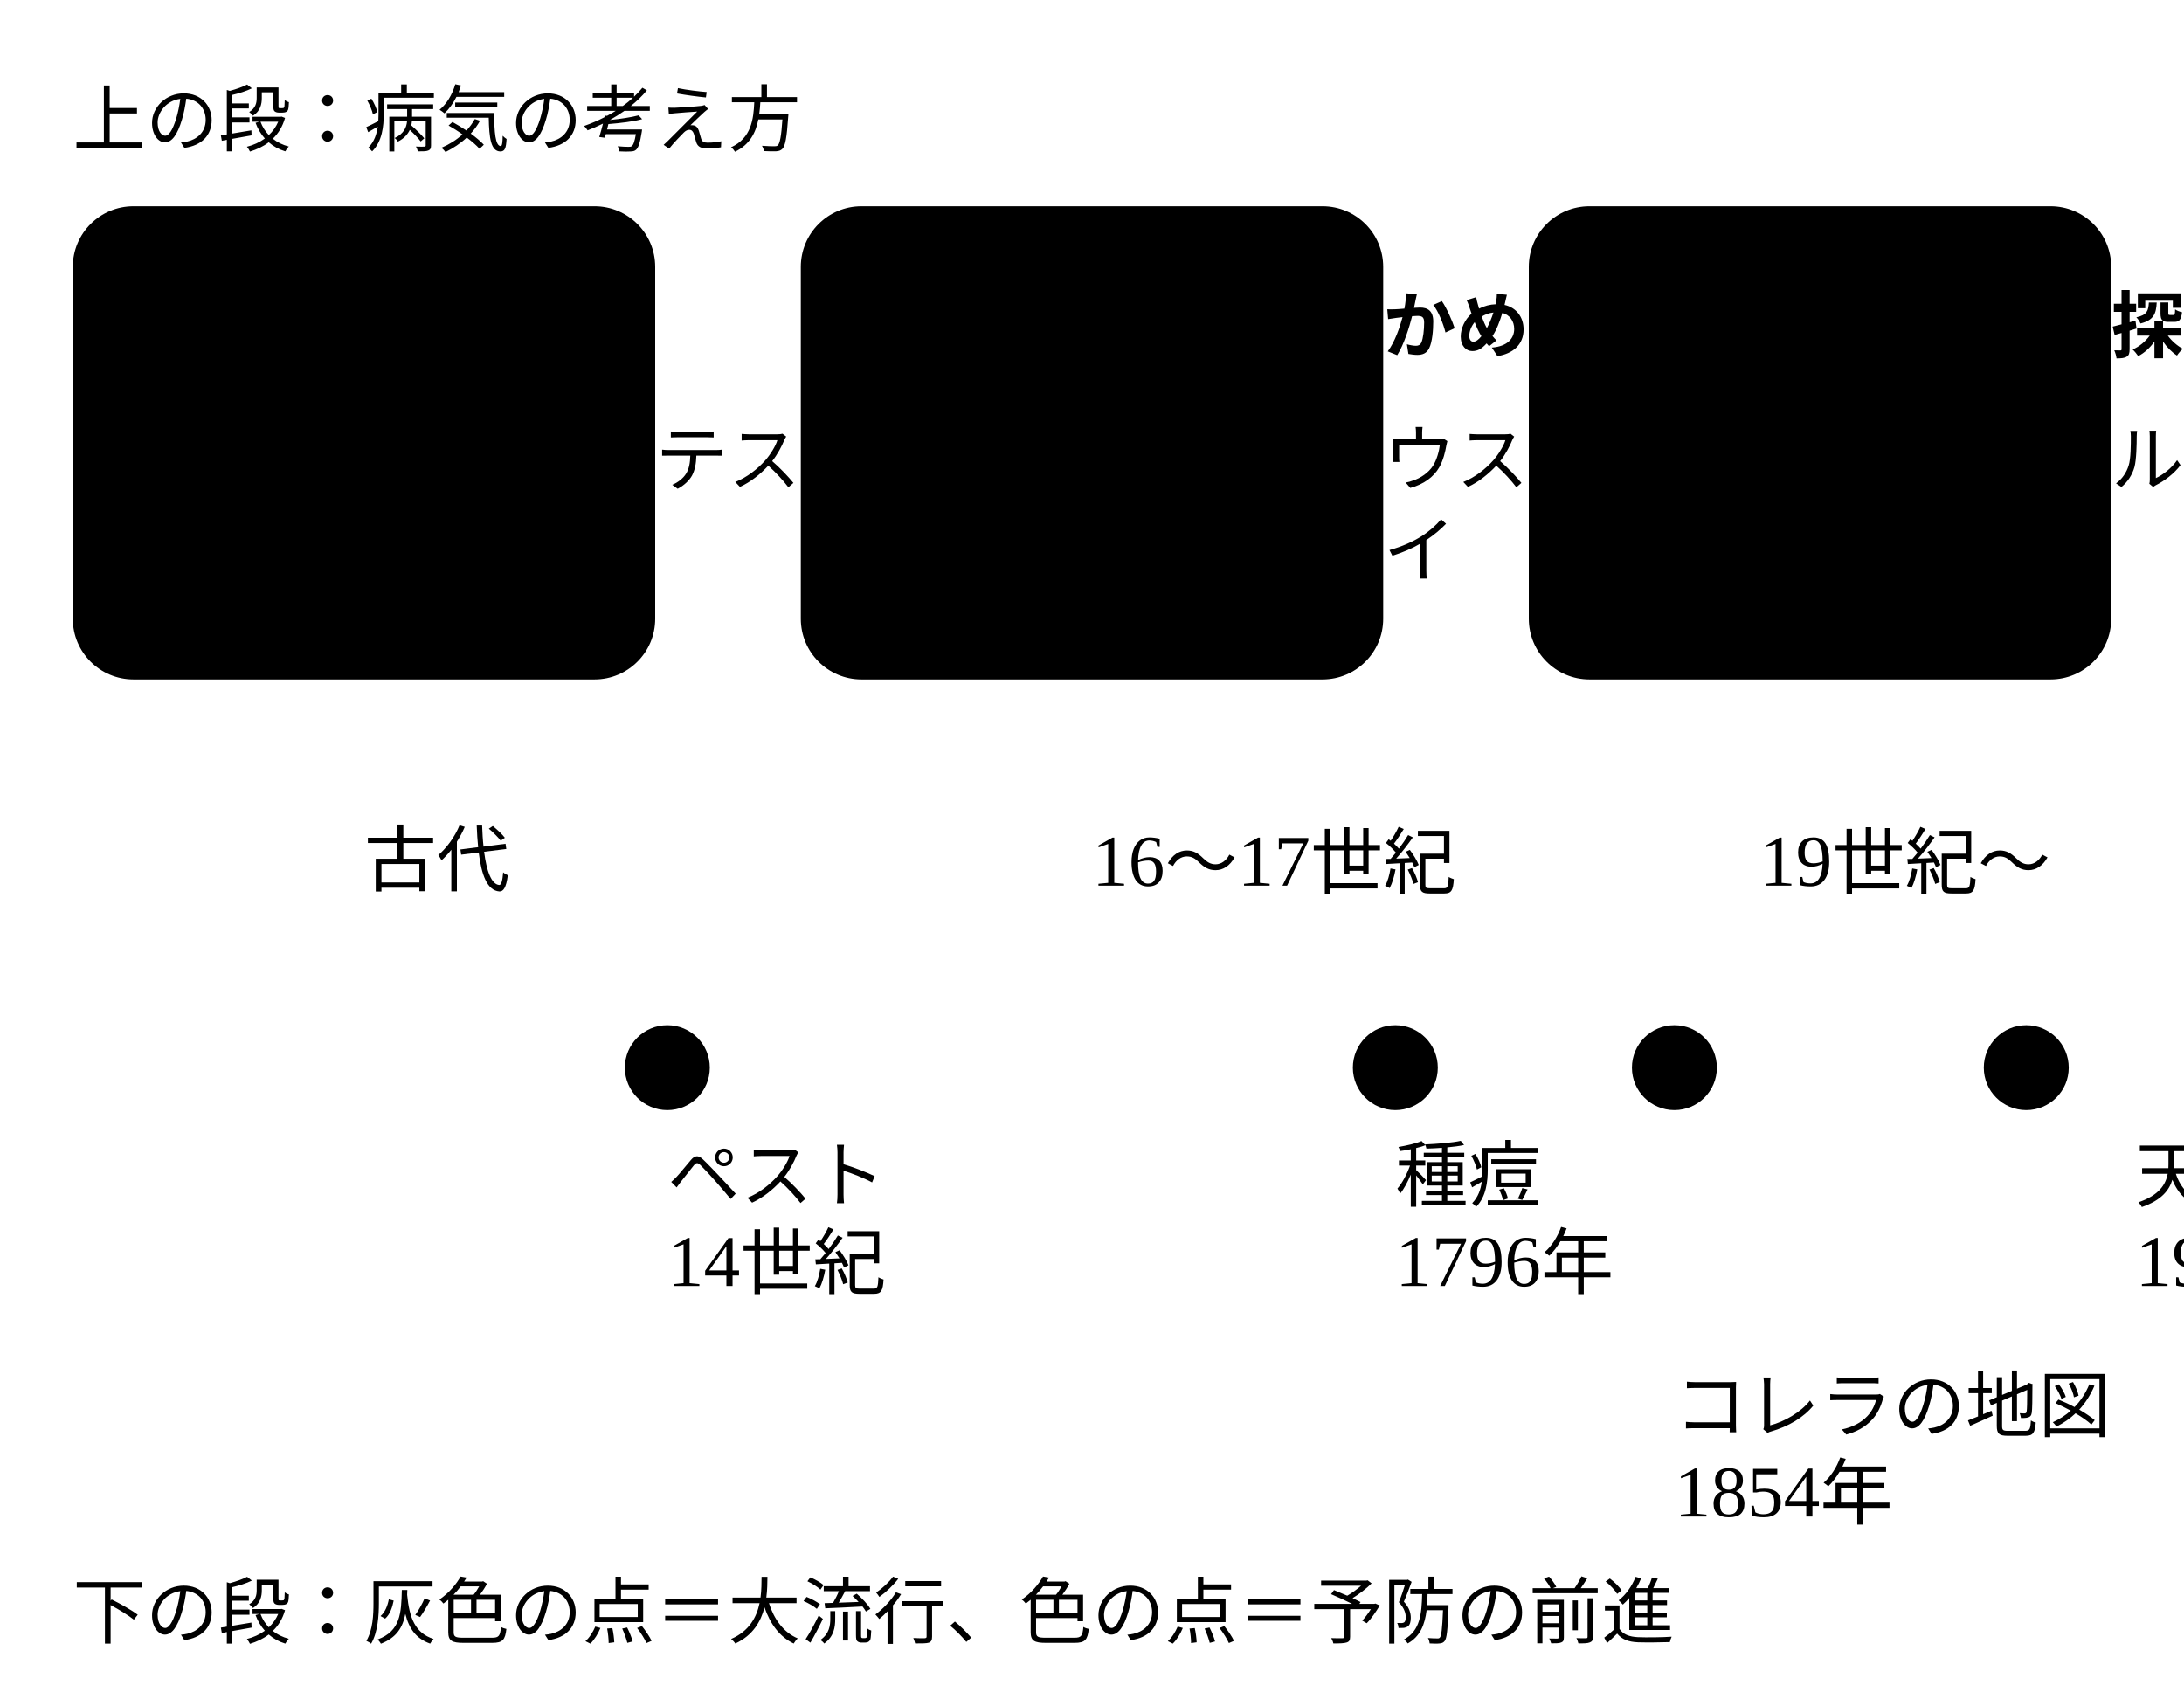
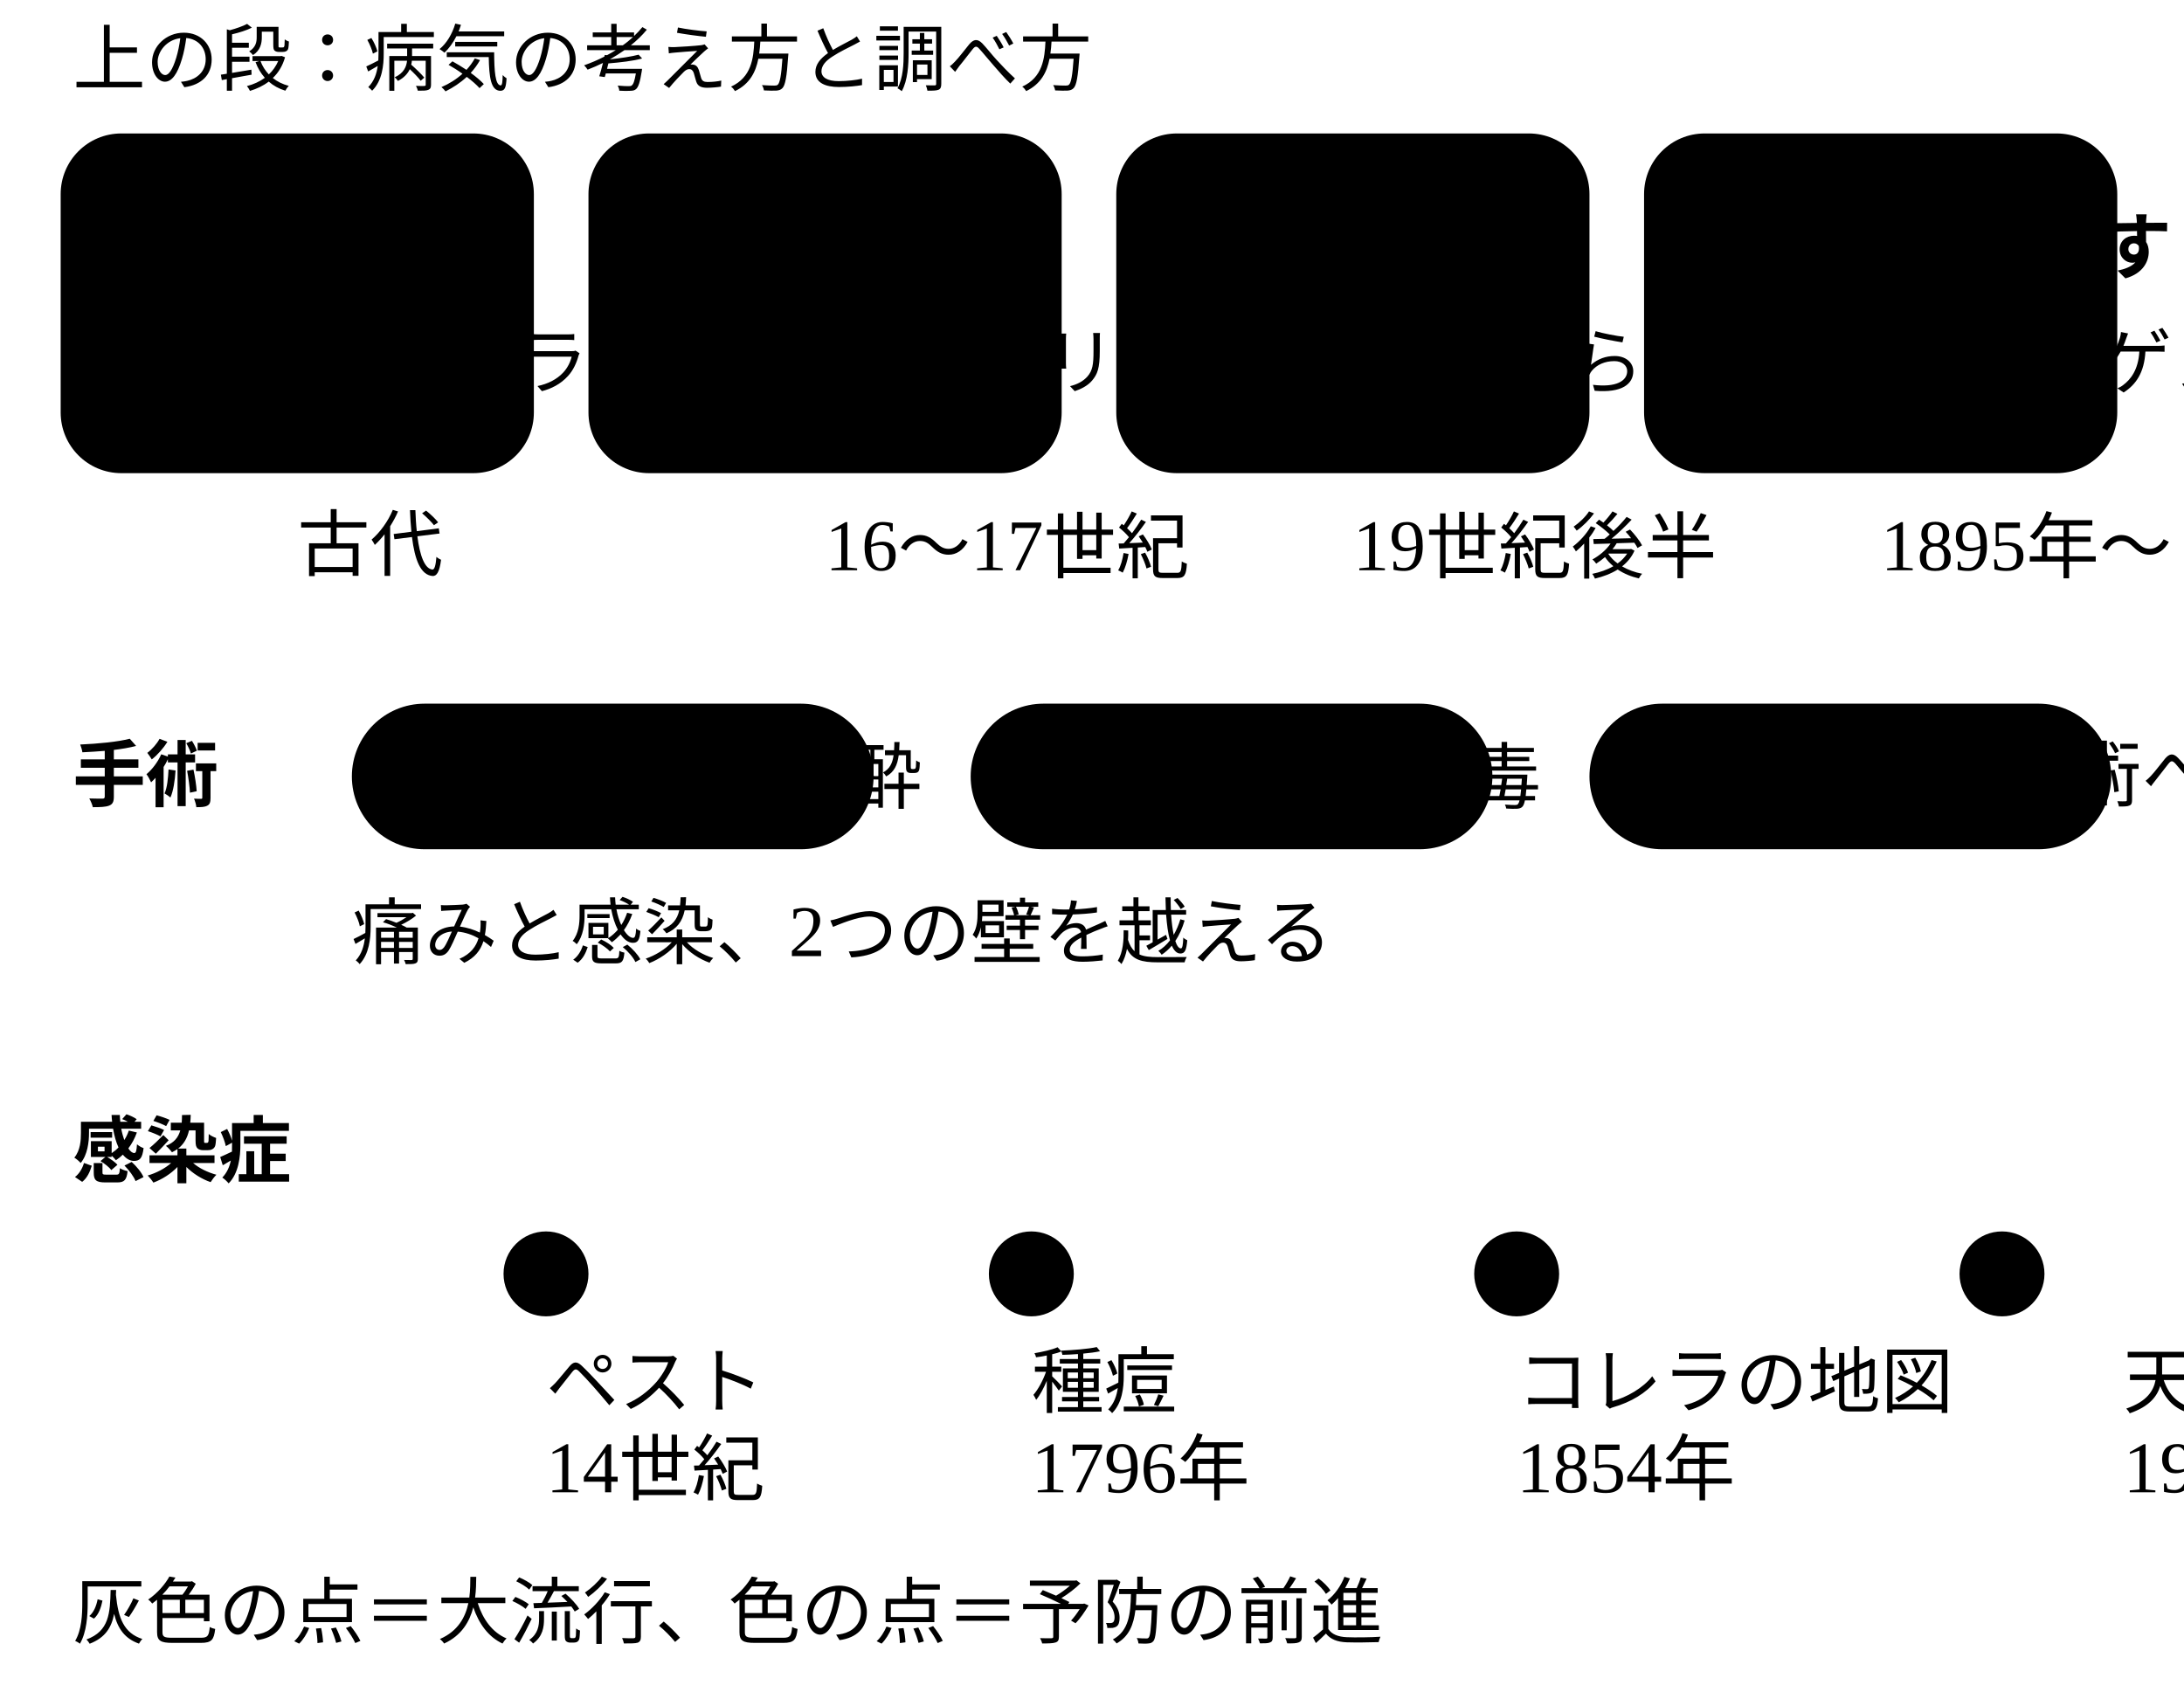
<svg xmlns="http://www.w3.org/2000/svg" viewBox="0 0 360 280">
-   <text x="12" y="24" class="t-xs soft">上の段：病気の考え方</text>
-   <rect x="12" y="34" width="96" height="78" rx="10" class="tint" />
-   <text x="60" y="58" class="t-s mid ink" font-weight="700">体液説</text>
-   <text x="60" y="80" class="t-xs mid soft">ヒポクラテス</text>
-   <text x="60" y="95" class="t-xs mid soft">ガレノス</text>
-   <path d="M110 73 H128" class="st-f" stroke-width="2" marker-end="url(#a-medicine)" />
-   <rect x="132" y="34" width="96" height="78" rx="10" class="tint" />
-   <text x="180" y="58" class="t-s mid ink" font-weight="700">解剖で確かめる</text>
-   <text x="180" y="80" class="t-xs mid soft">ヴェサリウス</text>
-   <text x="180" y="95" class="t-xs mid soft">ハーヴェイ</text>
-   <path d="M230 73 H248" class="st-f" stroke-width="2" marker-end="url(#a-medicine)" />
-   <rect x="252" y="34" width="96" height="78" rx="10" class="fl" />
-   <text x="300" y="58" class="t-s mid on" font-weight="700">病原体を探す</text>
-   <text x="300" y="80" class="t-xs mid on">パスツール</text>
-   <text x="300" y="95" class="t-xs mid on">コッホ</text>
-   <path d="M12 130 H346" class="st-soft" stroke-width="1.5" marker-end="url(#a-soft)" />
-   <text x="60" y="146" class="t-xs mid ink">古代</text>
-   <text x="180" y="146" class="t-xs mid ink">16〜17世紀</text>
-   <text x="290" y="146" class="t-xs mid ink">19世紀〜</text>
-   <path d="M340 114 V164" class="st-f dash" stroke-width="1.5" marker-end="url(#a-medicine)" />
-   <path d="M12 176 H350" class="st-line" stroke-width="1.5" />
-   <circle cx="110" cy="176" r="7" class="soft" />
-   <text x="110" y="198" class="t-xs mid ink">ペスト</text>
-   <text x="110" y="212" class="t-xs mid soft">14世紀</text>
-   <circle cx="230" cy="176" r="7" class="fl" />
-   <text x="230" y="198" class="t-xs mid ink">種痘</text>
-   <text x="230" y="212" class="t-xs mid soft">1796年</text>
-   <circle cx="276" cy="176" r="7" class="soft" />
-   <path d="M276 184 V222" class="st-line" stroke-width="1" />
-   <text x="276" y="236" class="t-xs mid ink">コレラの地図</text>
-   <text x="276" y="250" class="t-xs mid soft">1854年</text>
-   <circle cx="334" cy="176" r="7" class="fl" />
-   <text x="352" y="198" class="t-xs end ink">天然痘根絶</text>
-   <text x="352" y="212" class="t-xs end soft">1980年</text>
-   <text x="12" y="270" class="t-xs soft">下の段：灰色の点＝大流行、色の点＝予防の前進</text>
+   <text x="12" y="14" class="t-xs soft">上の段：病気の考え方と調べ方</text>
+   <rect x="10" y="22" width="78" height="56" rx="10" class="tint" />
+   <text x="49" y="45" class="t-s mid ink" font-weight="700">体液説</text>
+   <text x="49" y="64" class="t-xs mid soft">ヒポクラテス</text>
+   <text x="49" y="94" class="t-xs mid ink">古代</text>
+   <path d="M89 50 H96" class="st-f" stroke-width="2" marker-end="url(#a-medicine)" />
+   <rect x="97" y="22" width="78" height="56" rx="10" class="tint" />
+   <text x="136" y="45" class="t-s mid ink" font-weight="700">解剖</text>
+   <text x="136" y="64" class="t-xs mid soft">ヴェサリウス</text>
+   <text x="136" y="94" class="t-xs mid ink">16〜17世紀</text>
+   <path d="M176 50 H183" class="st-f" stroke-width="2" marker-end="url(#a-medicine)" />
+   <rect x="184" y="22" width="78" height="56" rx="10" class="tint" />
+   <text x="223" y="45" class="t-s mid ink" font-weight="700">病原体</text>
+   <text x="223" y="64" class="t-xs mid soft">コッホら</text>
+   <text x="223" y="94" class="t-xs mid ink">19世紀後半</text>
+   <path d="M263 50 H270" class="st-f" stroke-width="2" marker-end="url(#a-medicine)" />
+   <rect x="271" y="22" width="78" height="56" rx="10" class="fl" />
+   <text x="310" y="45" class="t-s mid on" font-weight="700">体を写す</text>
+   <text x="310" y="64" class="t-xs mid on">レントゲン</text>
+   <text x="310" y="94" class="t-xs mid ink">1895年〜</text>
+   <path d="M12 106 H348" class="st-line" stroke-width="1" />
+   <text x="12" y="132" class="t-s ink" font-weight="700">手術</text>
+   <rect x="58" y="116" width="86" height="24" rx="12" class="tint" />
+   <text x="101" y="132" class="t-xs mid ink">1846 麻酔</text>
+   <path d="M146 128 H156" class="st-f" stroke-width="2" marker-end="url(#a-medicine)" />
+   <rect x="160" y="116" width="86" height="24" rx="12" class="tint" />
+   <text x="203" y="132" class="t-xs mid ink">1867 消毒</text>
+   <path d="M248 128 H258" class="st-f" stroke-width="2" marker-end="url(#a-medicine)" />
+   <rect x="262" y="116" width="86" height="24" rx="12" class="fl" />
+   <text x="305" y="132" class="t-xs mid on">無菌手術へ</text>
+   <text x="58" y="158" class="t-xs soft">痛みと感染、2つの壁を越える</text>
+   <path d="M12 170 H348" class="st-line" stroke-width="1" />
+   <text x="12" y="194" class="t-s ink" font-weight="700">感染症</text>
+   <path d="M60 210 H350" class="st-line" stroke-width="1.5" />
+   <circle cx="90" cy="210" r="7" class="soft" />
+   <text x="90" y="232" class="t-xs mid ink">ペスト</text>
+   <text x="90" y="246" class="t-xs mid soft">14世紀</text>
+   <circle cx="170" cy="210" r="7" class="fl" />
+   <text x="170" y="232" class="t-xs mid ink">種痘</text>
+   <text x="170" y="246" class="t-xs mid soft">1796年</text>
+   <circle cx="250" cy="210" r="7" class="soft" />
+   <text x="250" y="232" class="t-xs mid ink">コレラの地図</text>
+   <text x="250" y="246" class="t-xs mid soft">1854年</text>
+   <circle cx="330" cy="210" r="7" class="fl" />
+   <text x="350" y="232" class="t-xs end ink">天然痘根絶</text>
+   <text x="350" y="246" class="t-xs end soft">1980年</text>
+   <text x="12" y="270" class="t-xs soft">灰色の点＝大流行、色の点＝予防の前進</text>
</svg>
